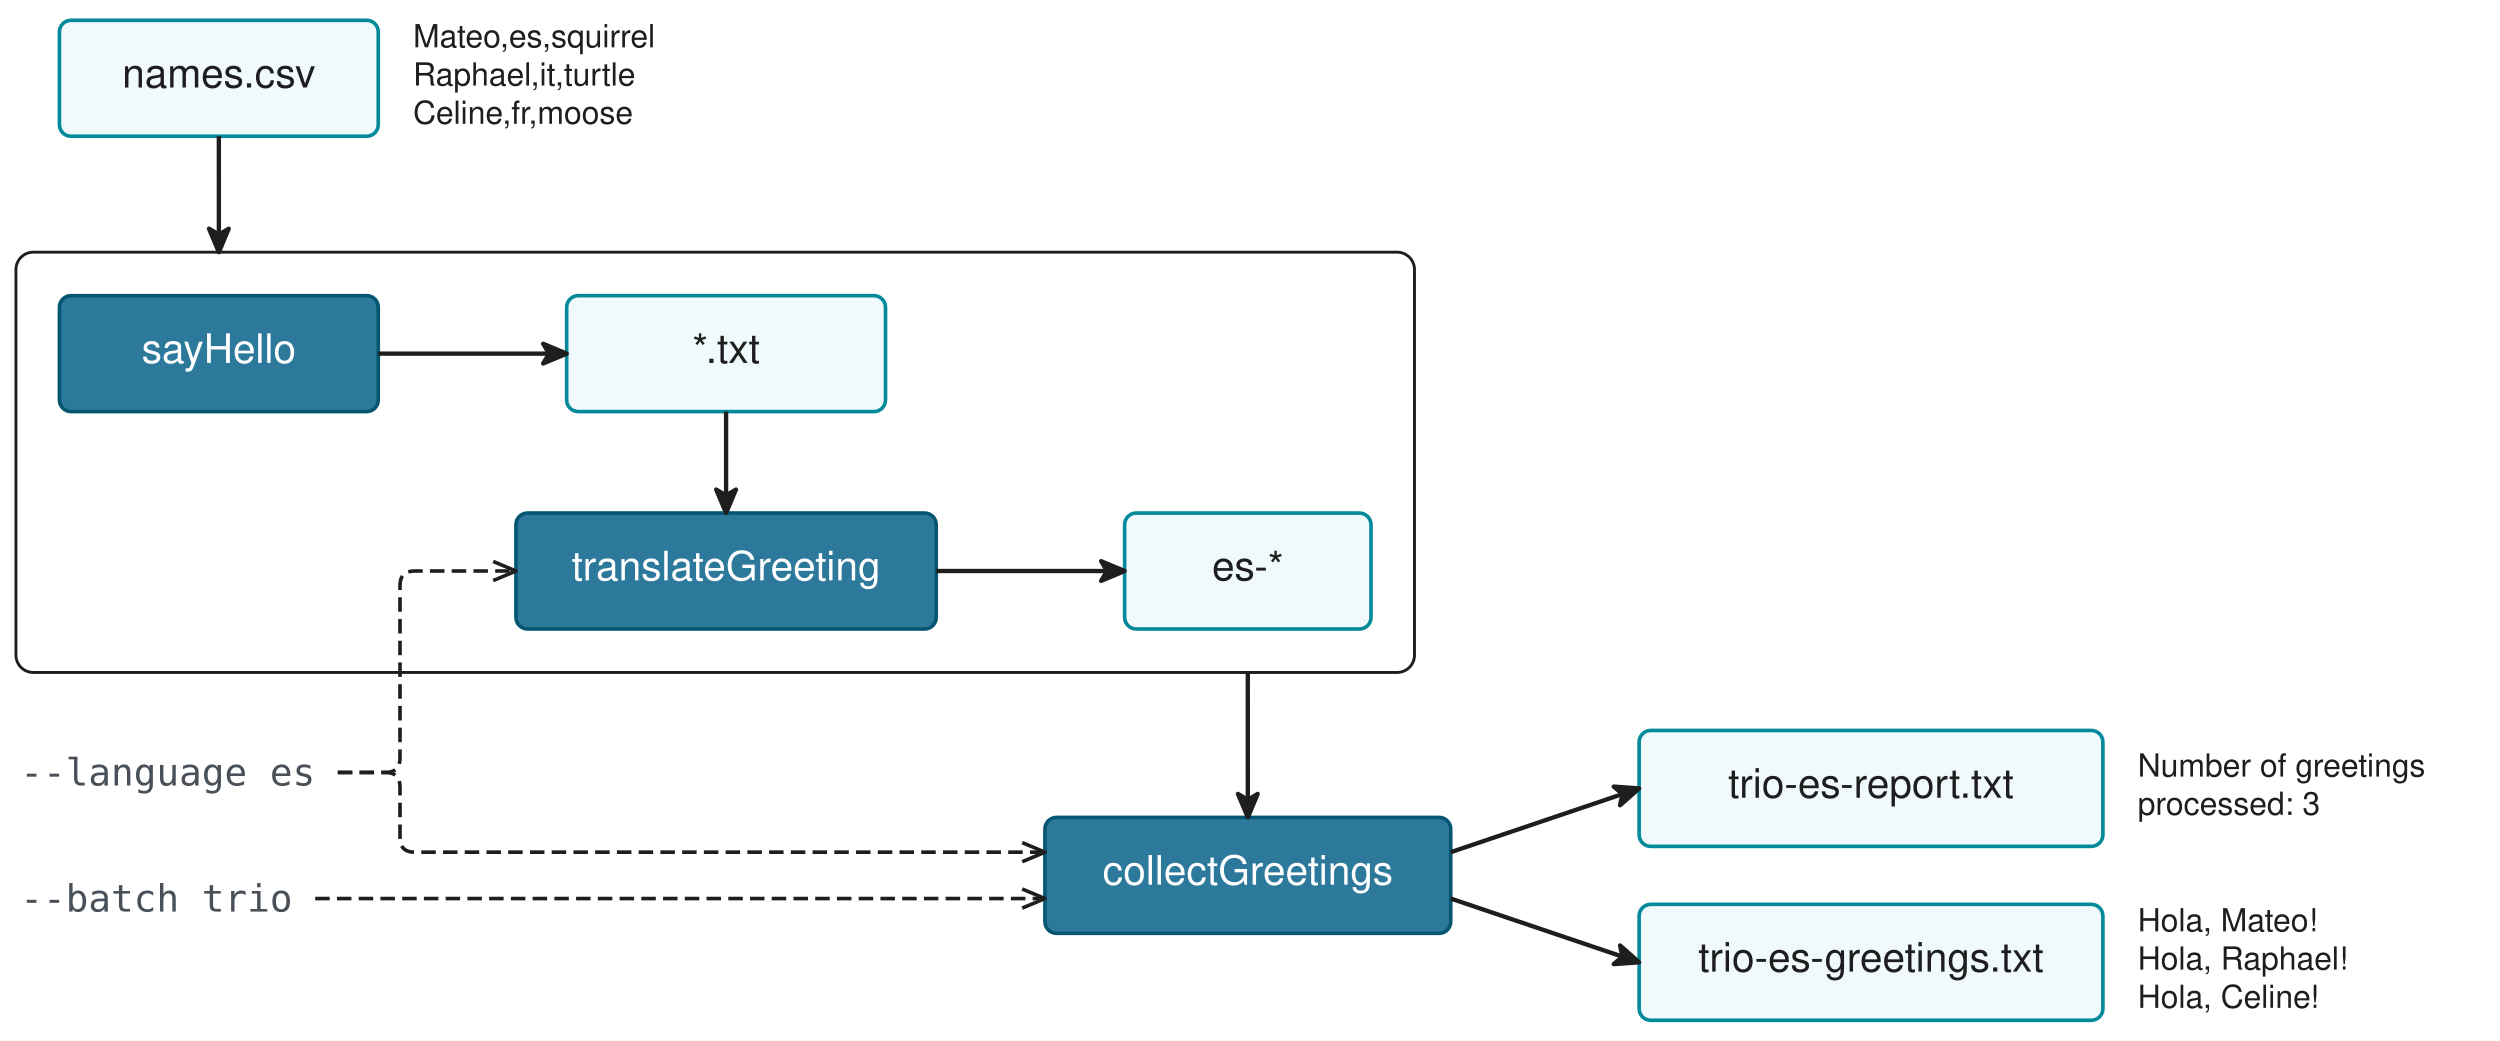
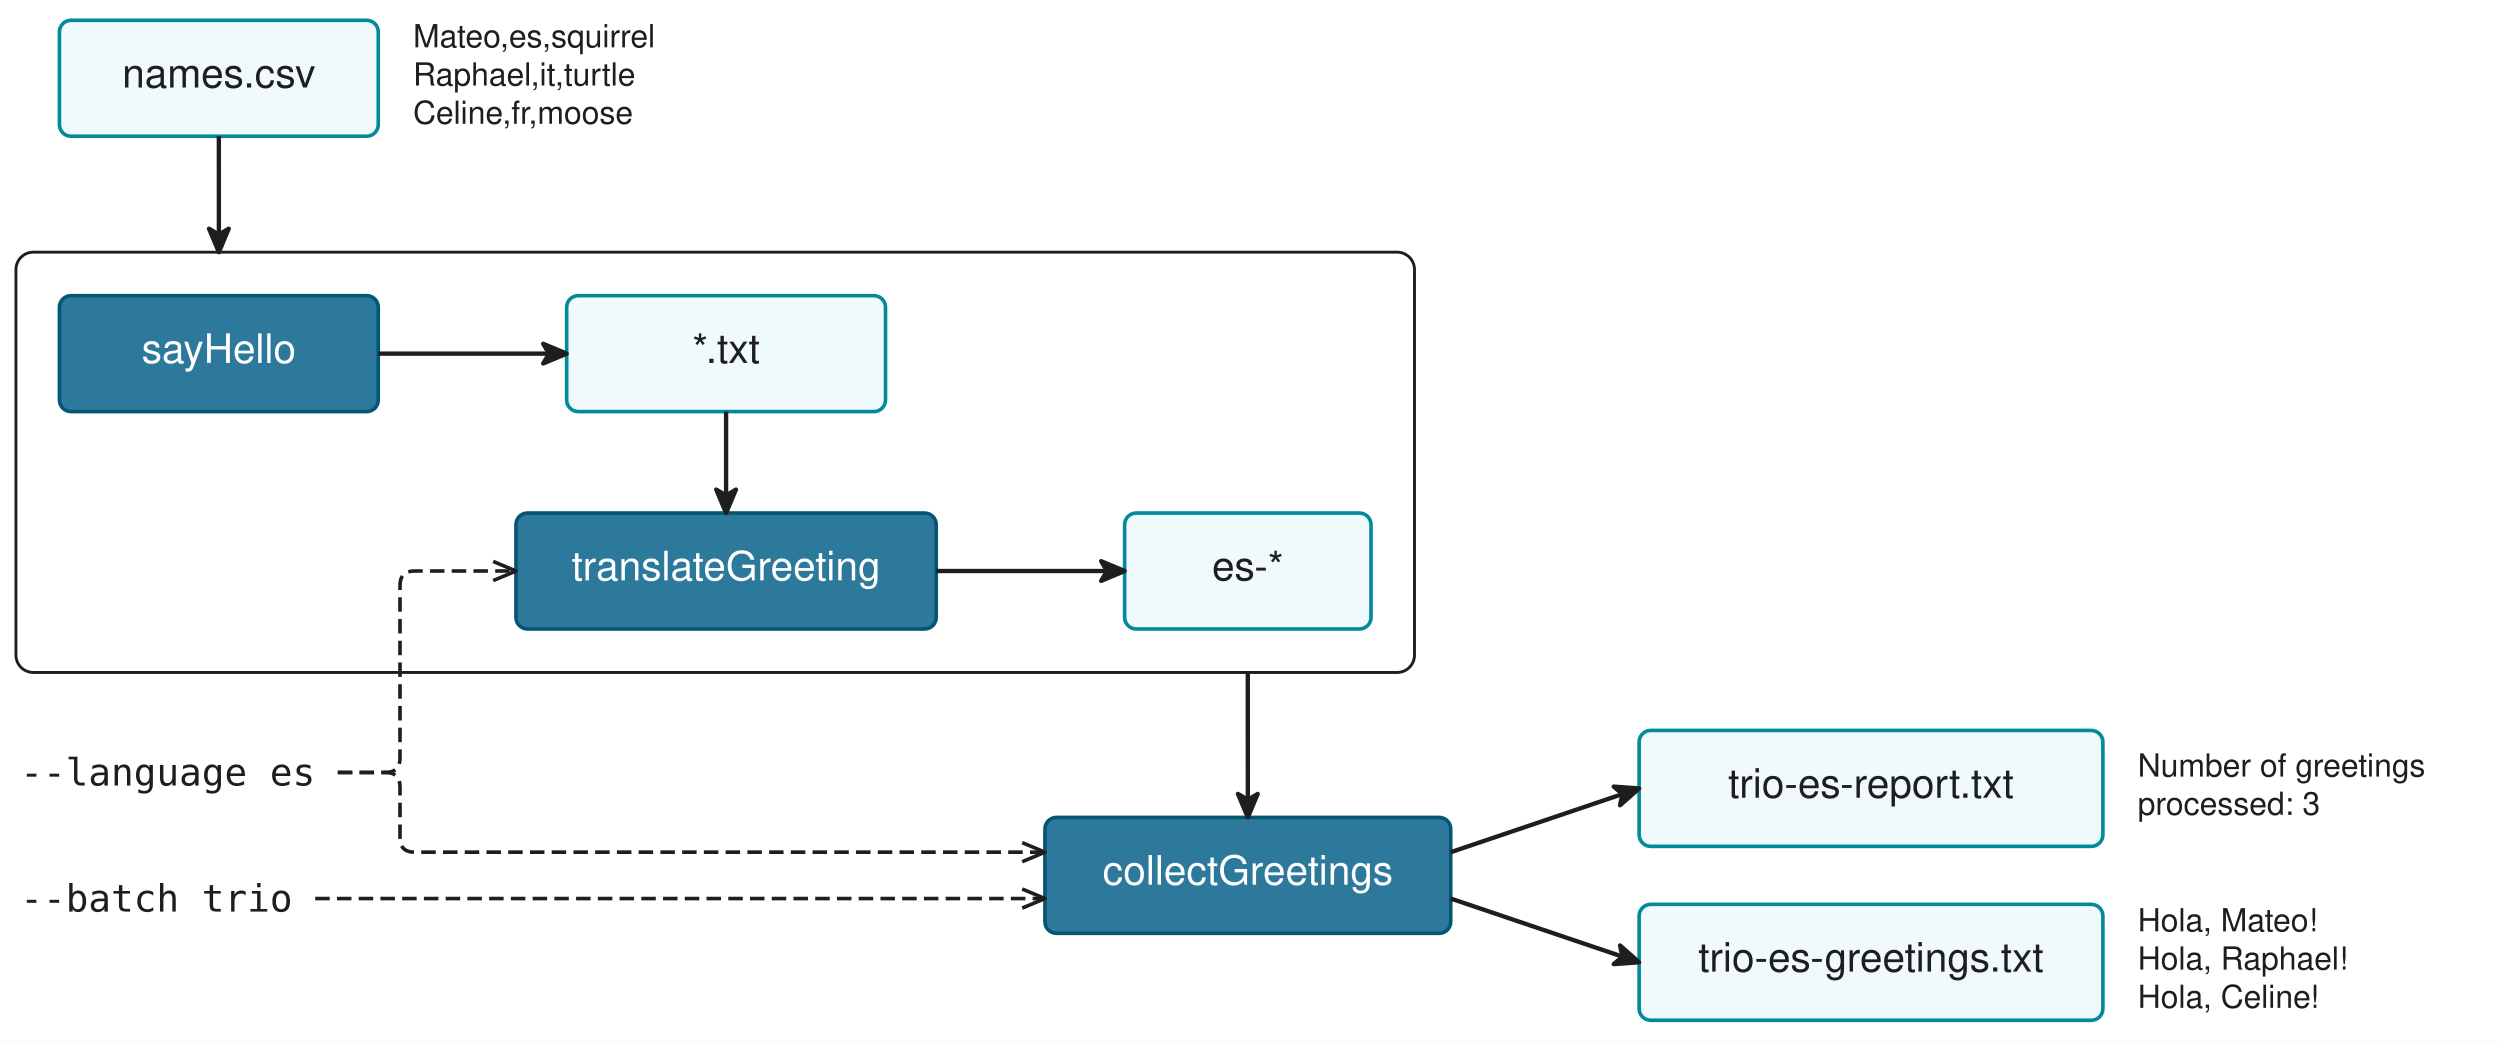
- <svg xmlns="http://www.w3.org/2000/svg" version="1.1" width="1725px" height="718px" viewBox="-1 76 1725 718" content="&lt;mxfile&gt;&lt;diagram id=&quot;hello-collect-4-way&quot; name=&quot;hello-collect-4-way&quot;&gt;&lt;mxGraphModel dx=&quot;2145&quot; dy=&quot;840&quot; grid=&quot;1&quot; gridSize=&quot;10&quot; guides=&quot;1&quot; tooltips=&quot;1&quot; connect=&quot;1&quot; arrows=&quot;1&quot; fold=&quot;1&quot; page=&quot;0&quot; pageScale=&quot;1&quot; pageWidth=&quot;1600&quot; pageHeight=&quot;1000&quot; background=&quot;#ffffff&quot; math=&quot;0&quot; shadow=&quot;0&quot;&gt;&lt;root&gt;&lt;mxCell id=&quot;0&quot; /&gt;&lt;mxCell id=&quot;1&quot; parent=&quot;0&quot; /&gt;&lt;mxCell id=&quot;frame7&quot; parent=&quot;1&quot; style=&quot;rounded=1;absoluteArcSize=1;arcSize=24;whiteSpace=nowrap;html=0;fillColor=none;strokeColor=#1e1e1e;container=1;collapsible=0;recursiveResize=0;strokeWidth=2;&quot; value=&quot;&quot; vertex=&quot;1&quot;&gt;&lt;mxGeometry height=&quot;290&quot; width=&quot;965&quot; x=&quot;10&quot; y=&quot;250&quot; as=&quot;geometry&quot; /&gt;&lt;/mxCell&gt;&lt;mxCell id=&quot;box3&quot; parent=&quot;frame7&quot; style=&quot;rounded=1;absoluteArcSize=1;arcSize=16;whiteSpace=nowrap;html=0;fontFamily=Helvetica;fontSize=28;fillColor=#2d799b;strokeColor=#055672;fontColor=#ffffff;strokeWidth=2.5;&quot; value=&quot;sayHello&quot; vertex=&quot;1&quot;&gt;&lt;mxGeometry height=&quot;80&quot; width=&quot;220&quot; x=&quot;30&quot; y=&quot;30&quot; as=&quot;geometry&quot; /&gt;&lt;/mxCell&gt;&lt;mxCell id=&quot;box4&quot; parent=&quot;frame7&quot; style=&quot;rounded=1;absoluteArcSize=1;arcSize=16;whiteSpace=nowrap;html=0;fontFamily=Helvetica;fontSize=28;fillColor=#f0f9fb;strokeColor=#02899a;fontColor=#1e1e1e;strokeWidth=2.5;&quot; value=&quot;*.txt&quot; vertex=&quot;1&quot;&gt;&lt;mxGeometry height=&quot;80&quot; width=&quot;220&quot; x=&quot;380&quot; y=&quot;30&quot; as=&quot;geometry&quot; /&gt;&lt;/mxCell&gt;&lt;mxCell id=&quot;box5&quot; parent=&quot;frame7&quot; style=&quot;rounded=1;absoluteArcSize=1;arcSize=16;whiteSpace=nowrap;html=0;fontFamily=Helvetica;fontSize=28;fillColor=#2d799b;strokeColor=#055672;fontColor=#ffffff;strokeWidth=2.5;&quot; value=&quot;translateGreeting&quot; vertex=&quot;1&quot;&gt;&lt;mxGeometry height=&quot;80&quot; width=&quot;290&quot; x=&quot;345&quot; y=&quot;180&quot; as=&quot;geometry&quot; /&gt;&lt;/mxCell&gt;&lt;mxCell id=&quot;box6&quot; parent=&quot;frame7&quot; style=&quot;rounded=1;absoluteArcSize=1;arcSize=16;whiteSpace=nowrap;html=0;fontFamily=Helvetica;fontSize=28;fillColor=#f0f9fb;strokeColor=#02899a;fontColor=#1e1e1e;strokeWidth=2.5;&quot; value=&quot;es-*&quot; vertex=&quot;1&quot;&gt;&lt;mxGeometry height=&quot;80&quot; width=&quot;170&quot; x=&quot;765&quot; y=&quot;180&quot; as=&quot;geometry&quot; /&gt;&lt;/mxCell&gt;&lt;mxCell id=&quot;edge17&quot; edge=&quot;1&quot; parent=&quot;frame7&quot; source=&quot;box4&quot; style=&quot;edgeStyle=none;html=0;endArrow=classic;endFill=1;strokeColor=#1e1e1e;exitX=0.5;exitY=1;exitDx=0;exitDy=0;entryY=0;entryDy=0;entryDx=0;entryX=0.5;strokeWidth=3;endSize=12;&quot; target=&quot;box5&quot;&gt;&lt;mxGeometry relative=&quot;1&quot; as=&quot;geometry&quot; /&gt;&lt;/mxCell&gt;&lt;mxCell id=&quot;edge18&quot; edge=&quot;1&quot; parent=&quot;frame7&quot; source=&quot;box5&quot; style=&quot;edgeStyle=none;html=0;endArrow=classic;endFill=1;strokeColor=#1e1e1e;exitX=1;exitY=0.5;entryX=0;entryY=0.5;exitDx=0;exitDy=0;entryDx=0;entryDy=0;strokeWidth=3;endSize=12;&quot; target=&quot;box6&quot;&gt;&lt;mxGeometry relative=&quot;1&quot; as=&quot;geometry&quot; /&gt;&lt;/mxCell&gt;&lt;mxCell id=&quot;edge19&quot; edge=&quot;1&quot; parent=&quot;frame7&quot; source=&quot;box3&quot; style=&quot;edgeStyle=none;html=0;endArrow=classic;endFill=1;strokeColor=#1e1e1e;exitX=1;exitY=0.5;entryX=0;entryY=0.5;exitDx=0;exitDy=0;entryDx=0;entryDy=0;strokeWidth=3;endSize=12;&quot; target=&quot;box4&quot;&gt;&lt;mxGeometry relative=&quot;1&quot; as=&quot;geometry&quot; /&gt;&lt;/mxCell&gt;&lt;mxCell id=&quot;box8&quot; parent=&quot;1&quot; style=&quot;rounded=1;absoluteArcSize=1;arcSize=16;whiteSpace=nowrap;html=0;fontFamily=Helvetica;fontSize=28;fillColor=#2d799b;strokeColor=#055672;fontColor=#ffffff;strokeWidth=2.5;&quot; value=&quot;collectGreetings&quot; vertex=&quot;1&quot;&gt;&lt;mxGeometry height=&quot;80&quot; width=&quot;280&quot; x=&quot;720&quot; y=&quot;640&quot; as=&quot;geometry&quot; /&gt;&lt;/mxCell&gt;&lt;mxCell id=&quot;box9&quot; parent=&quot;1&quot; style=&quot;rounded=1;absoluteArcSize=1;arcSize=16;whiteSpace=nowrap;html=0;fontFamily=Helvetica;fontSize=28;fillColor=#f0f9fb;strokeColor=#02899a;fontColor=#1e1e1e;strokeWidth=2.5;&quot; value=&quot;trio-es-greetings.txt&quot; vertex=&quot;1&quot;&gt;&lt;mxGeometry height=&quot;80&quot; width=&quot;320&quot; x=&quot;1130&quot; y=&quot;700&quot; as=&quot;geometry&quot; /&gt;&lt;/mxCell&gt;&lt;mxCell id=&quot;box10&quot; parent=&quot;1&quot; style=&quot;rounded=1;absoluteArcSize=1;arcSize=16;whiteSpace=nowrap;html=0;fontFamily=Helvetica;fontSize=28;fillColor=#f0f9fb;strokeColor=#02899a;fontColor=#1e1e1e;strokeWidth=2.5;&quot; value=&quot;names.csv&quot; vertex=&quot;1&quot;&gt;&lt;mxGeometry height=&quot;80&quot; width=&quot;220&quot; x=&quot;40&quot; y=&quot;90&quot; as=&quot;geometry&quot; /&gt;&lt;/mxCell&gt;&lt;mxCell id=&quot;box11&quot; parent=&quot;1&quot; style=&quot;rounded=1;absoluteArcSize=1;arcSize=16;whiteSpace=nowrap;html=0;fontFamily=Helvetica;fontSize=28;fillColor=#f0f9fb;strokeColor=#02899a;fontColor=#1e1e1e;strokeWidth=2.5;&quot; value=&quot;trio-es-report.txt&quot; vertex=&quot;1&quot;&gt;&lt;mxGeometry height=&quot;80&quot; width=&quot;320&quot; x=&quot;1130&quot; y=&quot;580&quot; as=&quot;geometry&quot; /&gt;&lt;/mxCell&gt;&lt;mxCell id=&quot;text12&quot; parent=&quot;1&quot; style=&quot;text;html=0;align=left;verticalAlign=middle;whiteSpace=nowrap;spacing=0;spacingLeft=4;fontFamily=Helvetica;fontSize=22;fontColor=#1e1e1e;&quot; value=&quot;Hola, Mateo!&amp;#10;Hola, Raphael!&amp;#10;Hola, Celine!&quot; vertex=&quot;1&quot;&gt;&lt;mxGeometry height=&quot;88&quot; width=&quot;183&quot; x=&quot;1470&quot; y=&quot;696&quot; as=&quot;geometry&quot; /&gt;&lt;/mxCell&gt;&lt;mxCell id=&quot;text13&quot; parent=&quot;1&quot; style=&quot;text;html=0;align=left;verticalAlign=middle;whiteSpace=nowrap;spacing=0;spacingLeft=4;fontFamily=Helvetica;fontSize=22;fontColor=#1e1e1e;&quot; value=&quot;Mateo,es,squirrel&amp;#10;Raphael,it,turtle&amp;#10;Celine,fr,moose&quot; vertex=&quot;1&quot;&gt;&lt;mxGeometry height=&quot;88&quot; width=&quot;220&quot; x=&quot;280&quot; y=&quot;86&quot; as=&quot;geometry&quot; /&gt;&lt;/mxCell&gt;&lt;mxCell id=&quot;text14&quot; parent=&quot;1&quot; style=&quot;text;html=0;align=left;verticalAlign=middle;whiteSpace=nowrap;spacing=0;spacingLeft=4;fontSize=26;fontFamily=Menlo;fontColor=#495057;&quot; value=&quot;--batch trio&quot; vertex=&quot;1&quot;&gt;&lt;mxGeometry height=&quot;38&quot; width=&quot;207.5&quot; x=&quot;9&quot; y=&quot;677&quot; as=&quot;geometry&quot; /&gt;&lt;/mxCell&gt;&lt;mxCell id=&quot;text15&quot; parent=&quot;1&quot; style=&quot;text;html=0;align=left;verticalAlign=middle;whiteSpace=nowrap;spacing=0;spacingLeft=4;fontFamily=Helvetica;fontSize=22;fontColor=#1e1e1e;&quot; value=&quot;Number of greetings&amp;#10;processed: 3&quot; vertex=&quot;1&quot;&gt;&lt;mxGeometry height=&quot;62&quot; width=&quot;244&quot; x=&quot;1470&quot; y=&quot;589&quot; as=&quot;geometry&quot; /&gt;&lt;/mxCell&gt;&lt;mxCell id=&quot;edge20&quot; edge=&quot;1&quot; parent=&quot;1&quot; source=&quot;frame7&quot; style=&quot;edgeStyle=none;html=0;endArrow=classic;endFill=1;strokeColor=#1e1e1e;exitY=1;exitDx=0;exitDy=0;entryY=0;entryDy=0;entryDx=0;exitX=0.881;entryX=0.5;strokeWidth=3;endSize=12;&quot; target=&quot;box8&quot;&gt;&lt;mxGeometry relative=&quot;1&quot; as=&quot;geometry&quot; /&gt;&lt;/mxCell&gt;&lt;mxCell id=&quot;edge21&quot; edge=&quot;1&quot; parent=&quot;1&quot; source=&quot;box10&quot; style=&quot;edgeStyle=none;html=0;endArrow=classic;endFill=1;strokeColor=#1e1e1e;exitY=1;exitDx=0;exitDy=0;entryY=0;entryDy=0;entryDx=0;exitX=0.5;entryX=0.145;strokeWidth=3;endSize=12;&quot; target=&quot;frame7&quot;&gt;&lt;mxGeometry relative=&quot;1&quot; as=&quot;geometry&quot; /&gt;&lt;/mxCell&gt;&lt;mxCell id=&quot;edge22&quot; edge=&quot;1&quot; parent=&quot;1&quot; source=&quot;box8&quot; style=&quot;edgeStyle=none;html=0;endArrow=classic;endFill=1;strokeColor=#1e1e1e;exitX=1;exitDx=0;exitDy=0;entryX=0;entryDx=0;entryDy=0;exitY=0.3;entryY=0.5;strokeWidth=3;endSize=12;&quot; target=&quot;box11&quot;&gt;&lt;mxGeometry relative=&quot;1&quot; as=&quot;geometry&quot; /&gt;&lt;/mxCell&gt;&lt;mxCell id=&quot;edge23&quot; edge=&quot;1&quot; parent=&quot;1&quot; source=&quot;text14&quot; style=&quot;edgeStyle=orthogonalEdgeStyle;rounded=1;arcSize=40;html=0;exitDx=0;exitDy=0;entryDx=0;entryDy=0;dashed=1;endArrow=open;endFill=0;exitX=1;exitY=0.5;entryX=0;entryY=0.7;strokeWidth=2.5;endSize=12;strokeColor=#1e1e1e;dashPattern=4 2;&quot; target=&quot;box8&quot;&gt;&lt;mxGeometry relative=&quot;1&quot; x=&quot;-0.187&quot; as=&quot;geometry&quot;&gt;&lt;mxPoint x=&quot;720&quot; y=&quot;696&quot; as=&quot;targetPoint&quot; /&gt;&lt;/mxGeometry&gt;&lt;/mxCell&gt;&lt;mxCell id=&quot;edge24&quot; edge=&quot;1&quot; parent=&quot;1&quot; source=&quot;box8&quot; style=&quot;edgeStyle=none;html=0;endArrow=classic;endFill=1;strokeColor=#1e1e1e;exitX=1;exitDx=0;exitDy=0;entryX=0;entryDx=0;entryDy=0;exitY=0.7;entryY=0.5;strokeWidth=3;endSize=12;&quot; target=&quot;box9&quot;&gt;&lt;mxGeometry relative=&quot;1&quot; as=&quot;geometry&quot; /&gt;&lt;/mxCell&gt;&lt;mxCell id=&quot;text16&quot; parent=&quot;1&quot; style=&quot;text;html=0;align=left;verticalAlign=middle;whiteSpace=nowrap;spacing=0;spacingLeft=4;fontSize=26;fontFamily=Menlo;fontColor=#495057;&quot; value=&quot;--language es&quot; vertex=&quot;1&quot;&gt;&lt;mxGeometry height=&quot;38&quot; width=&quot;223.1&quot; x=&quot;9&quot; y=&quot;590&quot; as=&quot;geometry&quot; /&gt;&lt;/mxCell&gt;&lt;mxCell id=&quot;edge25&quot; edge=&quot;1&quot; parent=&quot;1&quot; source=&quot;text16&quot; style=&quot;edgeStyle=orthogonalEdgeStyle;rounded=1;arcSize=40;html=0;exitDx=0;exitDy=0;entryDx=0;entryDy=0;dashed=1;endArrow=open;endFill=0;exitX=1;exitY=0.5;entryX=0;entryY=0.5;strokeWidth=2.5;endSize=12;strokeColor=#1e1e1e;dashPattern=4 2;&quot; target=&quot;box5&quot;&gt;&lt;mxGeometry relative=&quot;1&quot; x=&quot;-0.026&quot; as=&quot;geometry&quot;&gt;&lt;Array as=&quot;points&quot;&gt;&lt;mxPoint x=&quot;275&quot; y=&quot;609&quot; /&gt;&lt;mxPoint x=&quot;275&quot; y=&quot;470&quot; /&gt;&lt;/Array&gt;&lt;/mxGeometry&gt;&lt;/mxCell&gt;&lt;mxCell id=&quot;tl68wf-33q9DYIZZiuzW-2&quot; edge=&quot;1&quot; parent=&quot;1&quot; source=&quot;text16&quot; style=&quot;edgeStyle=orthogonalEdgeStyle;rounded=1;arcSize=40;html=0;entryDx=0;entryDy=0;exitDx=0;exitDy=0;dashed=1;endArrow=open;endFill=0;exitX=1;exitY=0.5;entryX=0;entryY=0.3;strokeWidth=2.5;endSize=12;strokeColor=#1e1e1e;dashPattern=4 2;&quot; target=&quot;box8&quot;&gt;&lt;mxGeometry relative=&quot;1&quot; x=&quot;-0.392&quot; as=&quot;geometry&quot;&gt;&lt;Array as=&quot;points&quot;&gt;&lt;mxPoint x=&quot;275&quot; y=&quot;609&quot; /&gt;&lt;mxPoint x=&quot;275&quot; y=&quot;664&quot; /&gt;&lt;/Array&gt;&lt;/mxGeometry&gt;&lt;/mxCell&gt;&lt;/root&gt;&lt;/mxGraphModel&gt;&lt;/diagram&gt;&lt;/mxfile&gt;">
+ <svg xmlns="http://www.w3.org/2000/svg" version="1.1" width="1725px" height="718px" viewBox="-1 76 1725 718" content="&lt;mxfile&gt;&lt;diagram id=&quot;hello-collect-4-way&quot; name=&quot;hello-collect-4-way&quot;&gt;&lt;mxGraphModel dx=&quot;2145&quot; dy=&quot;840&quot; grid=&quot;1&quot; gridSize=&quot;10&quot; guides=&quot;1&quot; tooltips=&quot;1&quot; connect=&quot;1&quot; arrows=&quot;1&quot; fold=&quot;1&quot; page=&quot;0&quot; pageScale=&quot;1&quot; pageWidth=&quot;1600&quot; pageHeight=&quot;1000&quot; background=&quot;#ffffff&quot; math=&quot;0&quot; shadow=&quot;0&quot;&gt;&lt;root&gt;&lt;mxCell id=&quot;0&quot; /&gt;&lt;mxCell id=&quot;1&quot; parent=&quot;0&quot; /&gt;&lt;mxCell id=&quot;frame7&quot; parent=&quot;1&quot; style=&quot;rounded=1;absoluteArcSize=1;arcSize=24;whiteSpace=nowrap;html=0;fillColor=none;strokeColor=#1e1e1e;container=1;collapsible=0;recursiveResize=0;strokeWidth=2;&quot; value=&quot;&quot; vertex=&quot;1&quot;&gt;&lt;mxGeometry height=&quot;290&quot; width=&quot;965&quot; x=&quot;10&quot; y=&quot;250&quot; as=&quot;geometry&quot; /&gt;&lt;/mxCell&gt;&lt;mxCell id=&quot;box3&quot; parent=&quot;frame7&quot; style=&quot;rounded=1;absoluteArcSize=1;arcSize=16;whiteSpace=nowrap;html=0;fontFamily=Helvetica;fontSize=28;fillColor=#2d799b;strokeColor=#055672;fontColor=#ffffff;strokeWidth=2.5;&quot; value=&quot;sayHello&quot; vertex=&quot;1&quot;&gt;&lt;mxGeometry height=&quot;80&quot; width=&quot;220&quot; x=&quot;30&quot; y=&quot;30&quot; as=&quot;geometry&quot; /&gt;&lt;/mxCell&gt;&lt;mxCell id=&quot;box4&quot; parent=&quot;frame7&quot; style=&quot;rounded=1;absoluteArcSize=1;arcSize=16;whiteSpace=nowrap;html=0;fontFamily=Helvetica;fontSize=28;fillColor=#f0f9fb;strokeColor=#02899a;fontColor=#1e1e1e;strokeWidth=2.5;&quot; value=&quot;*.txt&quot; vertex=&quot;1&quot;&gt;&lt;mxGeometry height=&quot;80&quot; width=&quot;220&quot; x=&quot;380&quot; y=&quot;30&quot; as=&quot;geometry&quot; /&gt;&lt;/mxCell&gt;&lt;mxCell id=&quot;box5&quot; parent=&quot;frame7&quot; style=&quot;rounded=1;absoluteArcSize=1;arcSize=16;whiteSpace=nowrap;html=0;fontFamily=Helvetica;fontSize=28;fillColor=#2d799b;strokeColor=#055672;fontColor=#ffffff;strokeWidth=2.5;&quot; value=&quot;translateGreeting&quot; vertex=&quot;1&quot;&gt;&lt;mxGeometry height=&quot;80&quot; width=&quot;290&quot; x=&quot;345&quot; y=&quot;180&quot; as=&quot;geometry&quot; /&gt;&lt;/mxCell&gt;&lt;mxCell id=&quot;box6&quot; parent=&quot;frame7&quot; style=&quot;rounded=1;absoluteArcSize=1;arcSize=16;whiteSpace=nowrap;html=0;fontFamily=Helvetica;fontSize=28;fillColor=#f0f9fb;strokeColor=#02899a;fontColor=#1e1e1e;strokeWidth=2.5;&quot; value=&quot;es-*&quot; vertex=&quot;1&quot;&gt;&lt;mxGeometry height=&quot;80&quot; width=&quot;170&quot; x=&quot;765&quot; y=&quot;180&quot; as=&quot;geometry&quot; /&gt;&lt;/mxCell&gt;&lt;mxCell id=&quot;edge17&quot; edge=&quot;1&quot; parent=&quot;frame7&quot; source=&quot;box4&quot; style=&quot;edgeStyle=none;html=0;endArrow=classic;endFill=1;strokeColor=#1e1e1e;exitX=0.5;exitY=1;exitDx=0;exitDy=0;entryY=0;entryDy=0;entryDx=0;entryX=0.5;strokeWidth=3;endSize=12;&quot; target=&quot;box5&quot;&gt;&lt;mxGeometry relative=&quot;1&quot; as=&quot;geometry&quot; /&gt;&lt;/mxCell&gt;&lt;mxCell id=&quot;edge18&quot; edge=&quot;1&quot; parent=&quot;frame7&quot; source=&quot;box5&quot; style=&quot;edgeStyle=none;html=0;endArrow=classic;endFill=1;strokeColor=#1e1e1e;exitX=1;exitY=0.5;entryX=0;entryY=0.5;exitDx=0;exitDy=0;entryDx=0;entryDy=0;strokeWidth=3;endSize=12;&quot; target=&quot;box6&quot;&gt;&lt;mxGeometry relative=&quot;1&quot; as=&quot;geometry&quot; /&gt;&lt;/mxCell&gt;&lt;mxCell id=&quot;edge19&quot; edge=&quot;1&quot; parent=&quot;frame7&quot; source=&quot;box3&quot; style=&quot;edgeStyle=none;html=0;endArrow=classic;endFill=1;strokeColor=#1e1e1e;exitX=1;exitY=0.5;entryX=0;entryY=0.5;exitDx=0;exitDy=0;entryDx=0;entryDy=0;strokeWidth=3;endSize=12;&quot; target=&quot;box4&quot;&gt;&lt;mxGeometry relative=&quot;1&quot; as=&quot;geometry&quot; /&gt;&lt;/mxCell&gt;&lt;mxCell id=&quot;box8&quot; parent=&quot;1&quot; style=&quot;rounded=1;absoluteArcSize=1;arcSize=16;whiteSpace=nowrap;html=0;fontFamily=Helvetica;fontSize=28;fillColor=#2d799b;strokeColor=#055672;fontColor=#ffffff;strokeWidth=2.5;&quot; value=&quot;collectGreetings&quot; vertex=&quot;1&quot;&gt;&lt;mxGeometry height=&quot;80&quot; width=&quot;280&quot; x=&quot;720&quot; y=&quot;640&quot; as=&quot;geometry&quot; /&gt;&lt;/mxCell&gt;&lt;mxCell id=&quot;box9&quot; parent=&quot;1&quot; style=&quot;rounded=1;absoluteArcSize=1;arcSize=16;whiteSpace=nowrap;html=0;fontFamily=Helvetica;fontSize=28;fillColor=#f0f9fb;strokeColor=#02899a;fontColor=#1e1e1e;strokeWidth=2.5;&quot; value=&quot;trio-es-greetings.txt&quot; vertex=&quot;1&quot;&gt;&lt;mxGeometry height=&quot;80&quot; width=&quot;320&quot; x=&quot;1130&quot; y=&quot;700&quot; as=&quot;geometry&quot; /&gt;&lt;/mxCell&gt;&lt;mxCell id=&quot;box10&quot; parent=&quot;1&quot; style=&quot;rounded=1;absoluteArcSize=1;arcSize=16;whiteSpace=nowrap;html=0;fontFamily=Helvetica;fontSize=28;fillColor=#f0f9fb;strokeColor=#02899a;fontColor=#1e1e1e;strokeWidth=2.5;&quot; value=&quot;names.csv&quot; vertex=&quot;1&quot;&gt;&lt;mxGeometry height=&quot;80&quot; width=&quot;220&quot; x=&quot;40&quot; y=&quot;90&quot; as=&quot;geometry&quot; /&gt;&lt;/mxCell&gt;&lt;mxCell id=&quot;box11&quot; parent=&quot;1&quot; style=&quot;rounded=1;absoluteArcSize=1;arcSize=16;whiteSpace=nowrap;html=0;fontFamily=Helvetica;fontSize=28;fillColor=#f0f9fb;strokeColor=#02899a;fontColor=#1e1e1e;strokeWidth=2.5;&quot; value=&quot;trio-es-report.txt&quot; vertex=&quot;1&quot;&gt;&lt;mxGeometry height=&quot;80&quot; width=&quot;320&quot; x=&quot;1130&quot; y=&quot;580&quot; as=&quot;geometry&quot; /&gt;&lt;/mxCell&gt;&lt;mxCell id=&quot;text12&quot; parent=&quot;1&quot; style=&quot;text;html=0;align=left;verticalAlign=middle;whiteSpace=nowrap;spacing=0;spacingLeft=4;fontFamily=Helvetica;fontSize=22;fontColor=#1e1e1e;&quot; value=&quot;Hola, Mateo!&amp;#10;Hola, Raphael!&amp;#10;Hola, Celine!&quot; vertex=&quot;1&quot;&gt;&lt;mxGeometry height=&quot;88&quot; width=&quot;183&quot; x=&quot;1470&quot; y=&quot;696&quot; as=&quot;geometry&quot; /&gt;&lt;/mxCell&gt;&lt;mxCell id=&quot;text13&quot; parent=&quot;1&quot; style=&quot;text;html=0;align=left;verticalAlign=middle;whiteSpace=nowrap;spacing=0;spacingLeft=4;fontFamily=Helvetica;fontSize=22;fontColor=#1e1e1e;&quot; value=&quot;Mateo,es,squirrel&amp;#10;Raphael,it,turtle&amp;#10;Celine,fr,moose&quot; vertex=&quot;1&quot;&gt;&lt;mxGeometry height=&quot;88&quot; width=&quot;220&quot; x=&quot;280&quot; y=&quot;86&quot; as=&quot;geometry&quot; /&gt;&lt;/mxCell&gt;&lt;mxCell id=&quot;text14&quot; parent=&quot;1&quot; style=&quot;text;html=0;align=left;verticalAlign=middle;whiteSpace=nowrap;spacing=0;spacingLeft=4;fontSize=26;fontFamily=Menlo;fontColor=#1e1e1e;&quot; value=&quot;--batch trio&quot; vertex=&quot;1&quot;&gt;&lt;mxGeometry height=&quot;38&quot; width=&quot;207.5&quot; x=&quot;9&quot; y=&quot;677&quot; as=&quot;geometry&quot; /&gt;&lt;/mxCell&gt;&lt;mxCell id=&quot;text15&quot; parent=&quot;1&quot; style=&quot;text;html=0;align=left;verticalAlign=middle;whiteSpace=nowrap;spacing=0;spacingLeft=4;fontFamily=Helvetica;fontSize=22;fontColor=#1e1e1e;&quot; value=&quot;Number of greetings&amp;#10;processed: 3&quot; vertex=&quot;1&quot;&gt;&lt;mxGeometry height=&quot;62&quot; width=&quot;244&quot; x=&quot;1470&quot; y=&quot;589&quot; as=&quot;geometry&quot; /&gt;&lt;/mxCell&gt;&lt;mxCell id=&quot;edge20&quot; edge=&quot;1&quot; parent=&quot;1&quot; source=&quot;frame7&quot; style=&quot;edgeStyle=none;html=0;endArrow=classic;endFill=1;strokeColor=#1e1e1e;exitY=1;exitDx=0;exitDy=0;entryY=0;entryDy=0;entryDx=0;exitX=0.881;entryX=0.5;strokeWidth=3;endSize=12;&quot; target=&quot;box8&quot;&gt;&lt;mxGeometry relative=&quot;1&quot; as=&quot;geometry&quot; /&gt;&lt;/mxCell&gt;&lt;mxCell id=&quot;edge21&quot; edge=&quot;1&quot; parent=&quot;1&quot; source=&quot;box10&quot; style=&quot;edgeStyle=none;html=0;endArrow=classic;endFill=1;strokeColor=#1e1e1e;exitY=1;exitDx=0;exitDy=0;entryY=0;entryDy=0;entryDx=0;exitX=0.5;entryX=0.145;strokeWidth=3;endSize=12;&quot; target=&quot;frame7&quot;&gt;&lt;mxGeometry relative=&quot;1&quot; as=&quot;geometry&quot; /&gt;&lt;/mxCell&gt;&lt;mxCell id=&quot;edge22&quot; edge=&quot;1&quot; parent=&quot;1&quot; source=&quot;box8&quot; style=&quot;edgeStyle=none;html=0;endArrow=classic;endFill=1;strokeColor=#1e1e1e;exitX=1;exitDx=0;exitDy=0;entryX=0;entryDx=0;entryDy=0;exitY=0.3;entryY=0.5;strokeWidth=3;endSize=12;&quot; target=&quot;box11&quot;&gt;&lt;mxGeometry relative=&quot;1&quot; as=&quot;geometry&quot; /&gt;&lt;/mxCell&gt;&lt;mxCell id=&quot;edge23&quot; edge=&quot;1&quot; parent=&quot;1&quot; source=&quot;text14&quot; style=&quot;edgeStyle=orthogonalEdgeStyle;rounded=1;arcSize=40;html=0;exitDx=0;exitDy=0;entryDx=0;entryDy=0;dashed=1;endArrow=open;endFill=0;exitX=1;exitY=0.5;entryX=0;entryY=0.7;strokeWidth=2.5;endSize=12;strokeColor=#1e1e1e;dashPattern=4 2;&quot; target=&quot;box8&quot;&gt;&lt;mxGeometry relative=&quot;1&quot; x=&quot;-0.187&quot; as=&quot;geometry&quot;&gt;&lt;mxPoint x=&quot;720&quot; y=&quot;696&quot; as=&quot;targetPoint&quot; /&gt;&lt;/mxGeometry&gt;&lt;/mxCell&gt;&lt;mxCell id=&quot;edge24&quot; edge=&quot;1&quot; parent=&quot;1&quot; source=&quot;box8&quot; style=&quot;edgeStyle=none;html=0;endArrow=classic;endFill=1;strokeColor=#1e1e1e;exitX=1;exitDx=0;exitDy=0;entryX=0;entryDx=0;entryDy=0;exitY=0.7;entryY=0.5;strokeWidth=3;endSize=12;&quot; target=&quot;box9&quot;&gt;&lt;mxGeometry relative=&quot;1&quot; as=&quot;geometry&quot; /&gt;&lt;/mxCell&gt;&lt;mxCell id=&quot;text16&quot; parent=&quot;1&quot; style=&quot;text;html=0;align=left;verticalAlign=middle;whiteSpace=nowrap;spacing=0;spacingLeft=4;fontSize=26;fontFamily=Menlo;fontColor=#1e1e1e;&quot; value=&quot;--language es&quot; vertex=&quot;1&quot;&gt;&lt;mxGeometry height=&quot;38&quot; width=&quot;223.1&quot; x=&quot;9&quot; y=&quot;590&quot; as=&quot;geometry&quot; /&gt;&lt;/mxCell&gt;&lt;mxCell id=&quot;edge25&quot; edge=&quot;1&quot; parent=&quot;1&quot; source=&quot;text16&quot; style=&quot;edgeStyle=orthogonalEdgeStyle;rounded=1;arcSize=40;html=0;exitDx=0;exitDy=0;entryDx=0;entryDy=0;dashed=1;endArrow=open;endFill=0;exitX=1;exitY=0.5;entryX=0;entryY=0.5;strokeWidth=2.5;endSize=12;strokeColor=#1e1e1e;dashPattern=4 2;&quot; target=&quot;box5&quot;&gt;&lt;mxGeometry relative=&quot;1&quot; x=&quot;-0.026&quot; as=&quot;geometry&quot;&gt;&lt;Array as=&quot;points&quot;&gt;&lt;mxPoint x=&quot;275&quot; y=&quot;609&quot; /&gt;&lt;mxPoint x=&quot;275&quot; y=&quot;470&quot; /&gt;&lt;/Array&gt;&lt;/mxGeometry&gt;&lt;/mxCell&gt;&lt;mxCell id=&quot;tl68wf-33q9DYIZZiuzW-2&quot; edge=&quot;1&quot; parent=&quot;1&quot; source=&quot;text16&quot; style=&quot;edgeStyle=orthogonalEdgeStyle;rounded=1;arcSize=40;html=0;entryDx=0;entryDy=0;exitDx=0;exitDy=0;dashed=1;endArrow=open;endFill=0;exitX=1;exitY=0.5;entryX=0;entryY=0.3;strokeWidth=2.5;endSize=12;strokeColor=#1e1e1e;dashPattern=4 2;&quot; target=&quot;box8&quot;&gt;&lt;mxGeometry relative=&quot;1&quot; x=&quot;-0.392&quot; as=&quot;geometry&quot;&gt;&lt;Array as=&quot;points&quot;&gt;&lt;mxPoint x=&quot;275&quot; y=&quot;609&quot; /&gt;&lt;mxPoint x=&quot;275&quot; y=&quot;664&quot; /&gt;&lt;/Array&gt;&lt;/mxGeometry&gt;&lt;/mxCell&gt;&lt;/root&gt;&lt;/mxGraphModel&gt;&lt;/diagram&gt;&lt;/mxfile&gt;">
  <g>
    <rect x="-1" y="76" width="1725" height="718" fill="#ffffff" />
    <rect x="10" y="250" width="965" height="290" rx="12" fill="none" stroke="#1e1e1e" stroke-width="2" />
    <rect x="720" y="640" width="280" height="80" rx="8" fill="#2d799b" stroke="#055672" stroke-width="2.5" />
    <text x="860" y="680" font-family="Helvetica, Arial, sans-serif" font-size="28px" fill="#ffffff" text-anchor="middle" dominant-baseline="central" xml:space="preserve">collectGreetings</text>
    <rect x="1130" y="700" width="320" height="80" rx="8" fill="#f0f9fb" stroke="#02899a" stroke-width="2.5" />
    <text x="1290" y="740" font-family="Helvetica, Arial, sans-serif" font-size="28px" fill="#1e1e1e" text-anchor="middle" dominant-baseline="central" xml:space="preserve">trio-es-greetings.txt</text>
    <rect x="40" y="90" width="220" height="80" rx="8" fill="#f0f9fb" stroke="#02899a" stroke-width="2.5" />
    <text x="150" y="130" font-family="Helvetica, Arial, sans-serif" font-size="28px" fill="#1e1e1e" text-anchor="middle" dominant-baseline="central" xml:space="preserve">names.csv</text>
    <rect x="1130" y="580" width="320" height="80" rx="8" fill="#f0f9fb" stroke="#02899a" stroke-width="2.5" />
    <text x="1290" y="620" font-family="Helvetica, Arial, sans-serif" font-size="28px" fill="#1e1e1e" text-anchor="middle" dominant-baseline="central" xml:space="preserve">trio-es-report.txt</text>
    <text x="1474" y="713.6" font-family="Helvetica, Arial, sans-serif" font-size="22px" fill="#1e1e1e" text-anchor="start" dominant-baseline="central" xml:space="preserve">Hola, Mateo!</text>
    <text x="1474" y="740" font-family="Helvetica, Arial, sans-serif" font-size="22px" fill="#1e1e1e" text-anchor="start" dominant-baseline="central" xml:space="preserve">Hola, Raphael!</text>
    <text x="1474" y="766.4" font-family="Helvetica, Arial, sans-serif" font-size="22px" fill="#1e1e1e" text-anchor="start" dominant-baseline="central" xml:space="preserve">Hola, Celine!</text>
    <text x="284" y="103.6" font-family="Helvetica, Arial, sans-serif" font-size="22px" fill="#1e1e1e" text-anchor="start" dominant-baseline="central" xml:space="preserve">Mateo,es,squirrel</text>
    <text x="284" y="130" font-family="Helvetica, Arial, sans-serif" font-size="22px" fill="#1e1e1e" text-anchor="start" dominant-baseline="central" xml:space="preserve">Raphael,it,turtle</text>
    <text x="284" y="156.4" font-family="Helvetica, Arial, sans-serif" font-size="22px" fill="#1e1e1e" text-anchor="start" dominant-baseline="central" xml:space="preserve">Celine,fr,moose</text>
-     <text x="13" y="696" font-family="Menlo, Consolas, monospace" font-size="26px" fill="#495057" text-anchor="start" dominant-baseline="central" xml:space="preserve">--batch trio</text>
+     <text x="13" y="696" font-family="Menlo, Consolas, monospace" font-size="26px" fill="#1e1e1e" text-anchor="start" dominant-baseline="central" xml:space="preserve">--batch trio</text>
    <text x="1474" y="606.8" font-family="Helvetica, Arial, sans-serif" font-size="22px" fill="#1e1e1e" text-anchor="start" dominant-baseline="central" xml:space="preserve">Number of greetings</text>
    <text x="1474" y="633.2" font-family="Helvetica, Arial, sans-serif" font-size="22px" fill="#1e1e1e" text-anchor="start" dominant-baseline="central" xml:space="preserve">processed: 3</text>
-     <text x="13" y="609" font-family="Menlo, Consolas, monospace" font-size="26px" fill="#495057" text-anchor="start" dominant-baseline="central" xml:space="preserve">--language es</text>
+     <text x="13" y="609" font-family="Menlo, Consolas, monospace" font-size="26px" fill="#1e1e1e" text-anchor="start" dominant-baseline="central" xml:space="preserve">--language es</text>
    <rect x="40" y="280" width="220" height="80" rx="8" fill="#2d799b" stroke="#055672" stroke-width="2.5" />
    <text x="150" y="320" font-family="Helvetica, Arial, sans-serif" font-size="28px" fill="#ffffff" text-anchor="middle" dominant-baseline="central" xml:space="preserve">sayHello</text>
    <rect x="390" y="280" width="220" height="80" rx="8" fill="#f0f9fb" stroke="#02899a" stroke-width="2.5" />
    <text x="500" y="320" font-family="Helvetica, Arial, sans-serif" font-size="28px" fill="#1e1e1e" text-anchor="middle" dominant-baseline="central" xml:space="preserve">*.txt</text>
    <rect x="355" y="430" width="290" height="80" rx="8" fill="#2d799b" stroke="#055672" stroke-width="2.5" />
    <text x="500" y="470" font-family="Helvetica, Arial, sans-serif" font-size="28px" fill="#ffffff" text-anchor="middle" dominant-baseline="central" xml:space="preserve">translateGreeting</text>
    <rect x="775" y="430" width="170" height="80" rx="8" fill="#f0f9fb" stroke="#02899a" stroke-width="2.5" />
    <text x="860" y="470" font-family="Helvetica, Arial, sans-serif" font-size="28px" fill="#1e1e1e" text-anchor="middle" dominant-baseline="central" xml:space="preserve">es-*</text>
    <path d="M500 360 L500 417.85" fill="none" stroke="#1e1e1e" stroke-width="3" />
    <path d="M500 430 L493.2 413.8 L500 417.85 L506.8 413.8 Z" fill="#1e1e1e" stroke="#1e1e1e" stroke-width="3" stroke-linejoin="round" />
    <path d="M645 470 L762.85 470" fill="none" stroke="#1e1e1e" stroke-width="3" />
    <path d="M775 470 L758.8 476.8 L762.85 470 L758.8 463.2 Z" fill="#1e1e1e" stroke="#1e1e1e" stroke-width="3" stroke-linejoin="round" />
    <path d="M260 320 L377.85 320" fill="none" stroke="#1e1e1e" stroke-width="3" />
    <path d="M390 320 L373.8 326.8 L377.85 320 L373.8 313.2 Z" fill="#1e1e1e" stroke="#1e1e1e" stroke-width="3" stroke-linejoin="round" />
    <path d="M859.97 540 L860 627.85" fill="none" stroke="#1e1e1e" stroke-width="3" />
    <path d="M860 640 L853.19 623.8 L860 627.85 L866.8 623.8 Z" fill="#1e1e1e" stroke="#1e1e1e" stroke-width="3" stroke-linejoin="round" />
    <path d="M150 170 L150.02 237.85" fill="none" stroke="#1e1e1e" stroke-width="3" />
    <path d="M150.02 250 L143.21 233.8 L150.02 237.85 L156.82 233.8 Z" fill="#1e1e1e" stroke="#1e1e1e" stroke-width="3" stroke-linejoin="round" />
    <path d="M1000 664 L1118.49 623.9" fill="none" stroke="#1e1e1e" stroke-width="3" />
    <path d="M1130 620 L1116.84 631.64 L1118.49 623.9 L1112.47 618.75 Z" fill="#1e1e1e" stroke="#1e1e1e" stroke-width="3" stroke-linejoin="round" />
    <path d="M216.5 696 L718.75 696" fill="none" stroke="#1e1e1e" stroke-width="2.5" stroke-dasharray="10 5" />
    <path d="M704.3 702.59 L720 696 L704.3 689.41" fill="none" stroke="#1e1e1e" stroke-width="2.5" stroke-linejoin="round" />
    <path d="M1000 696 L1118.49 736.1" fill="none" stroke="#1e1e1e" stroke-width="3" />
    <path d="M1130 740 L1112.47 741.25 L1118.49 736.1 L1116.84 728.36 Z" fill="#1e1e1e" stroke="#1e1e1e" stroke-width="3" stroke-linejoin="round" />
    <path d="M232.1 609 L265 609 Q275 609 275 599 L275 480 Q275 470 285 470 L353.75 470" fill="none" stroke="#1e1e1e" stroke-width="2.5" stroke-dasharray="10 5" />
    <path d="M339.3 476.59 L355 470 L339.3 463.41" fill="none" stroke="#1e1e1e" stroke-width="2.5" stroke-linejoin="round" />
    <path d="M232.1 609 L265 609 Q275 609 275 619 L275 654 Q275 664 285 664 L718.75 664" fill="none" stroke="#1e1e1e" stroke-width="2.5" stroke-dasharray="10 5" />
    <path d="M704.3 670.59 L720 664 L704.3 657.41" fill="none" stroke="#1e1e1e" stroke-width="2.5" stroke-linejoin="round" />
  </g>
</svg>
